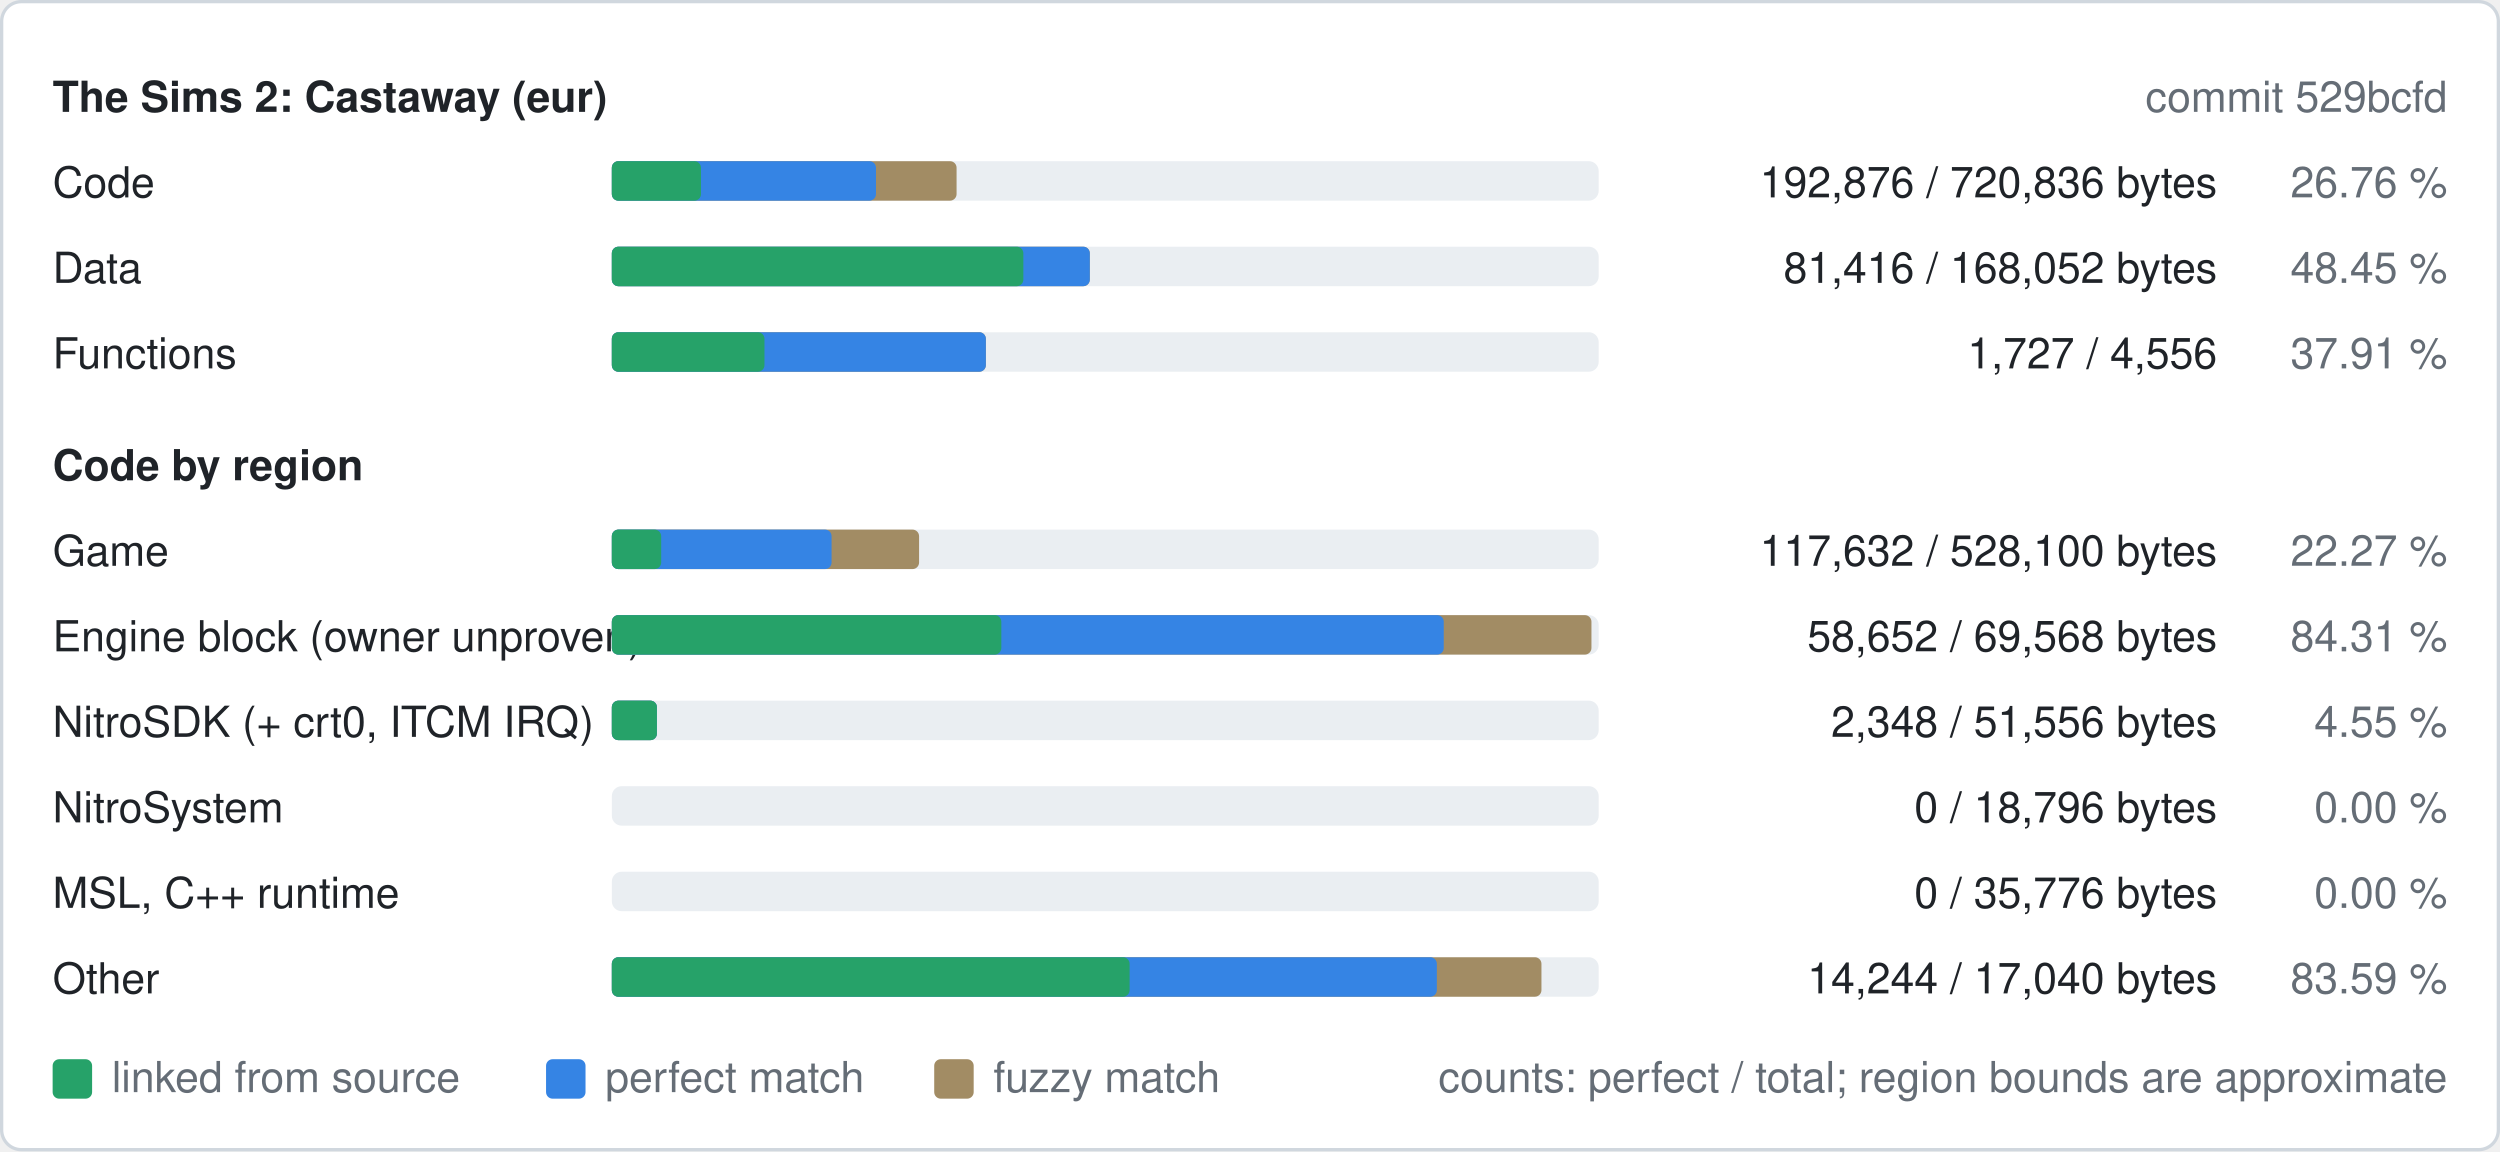
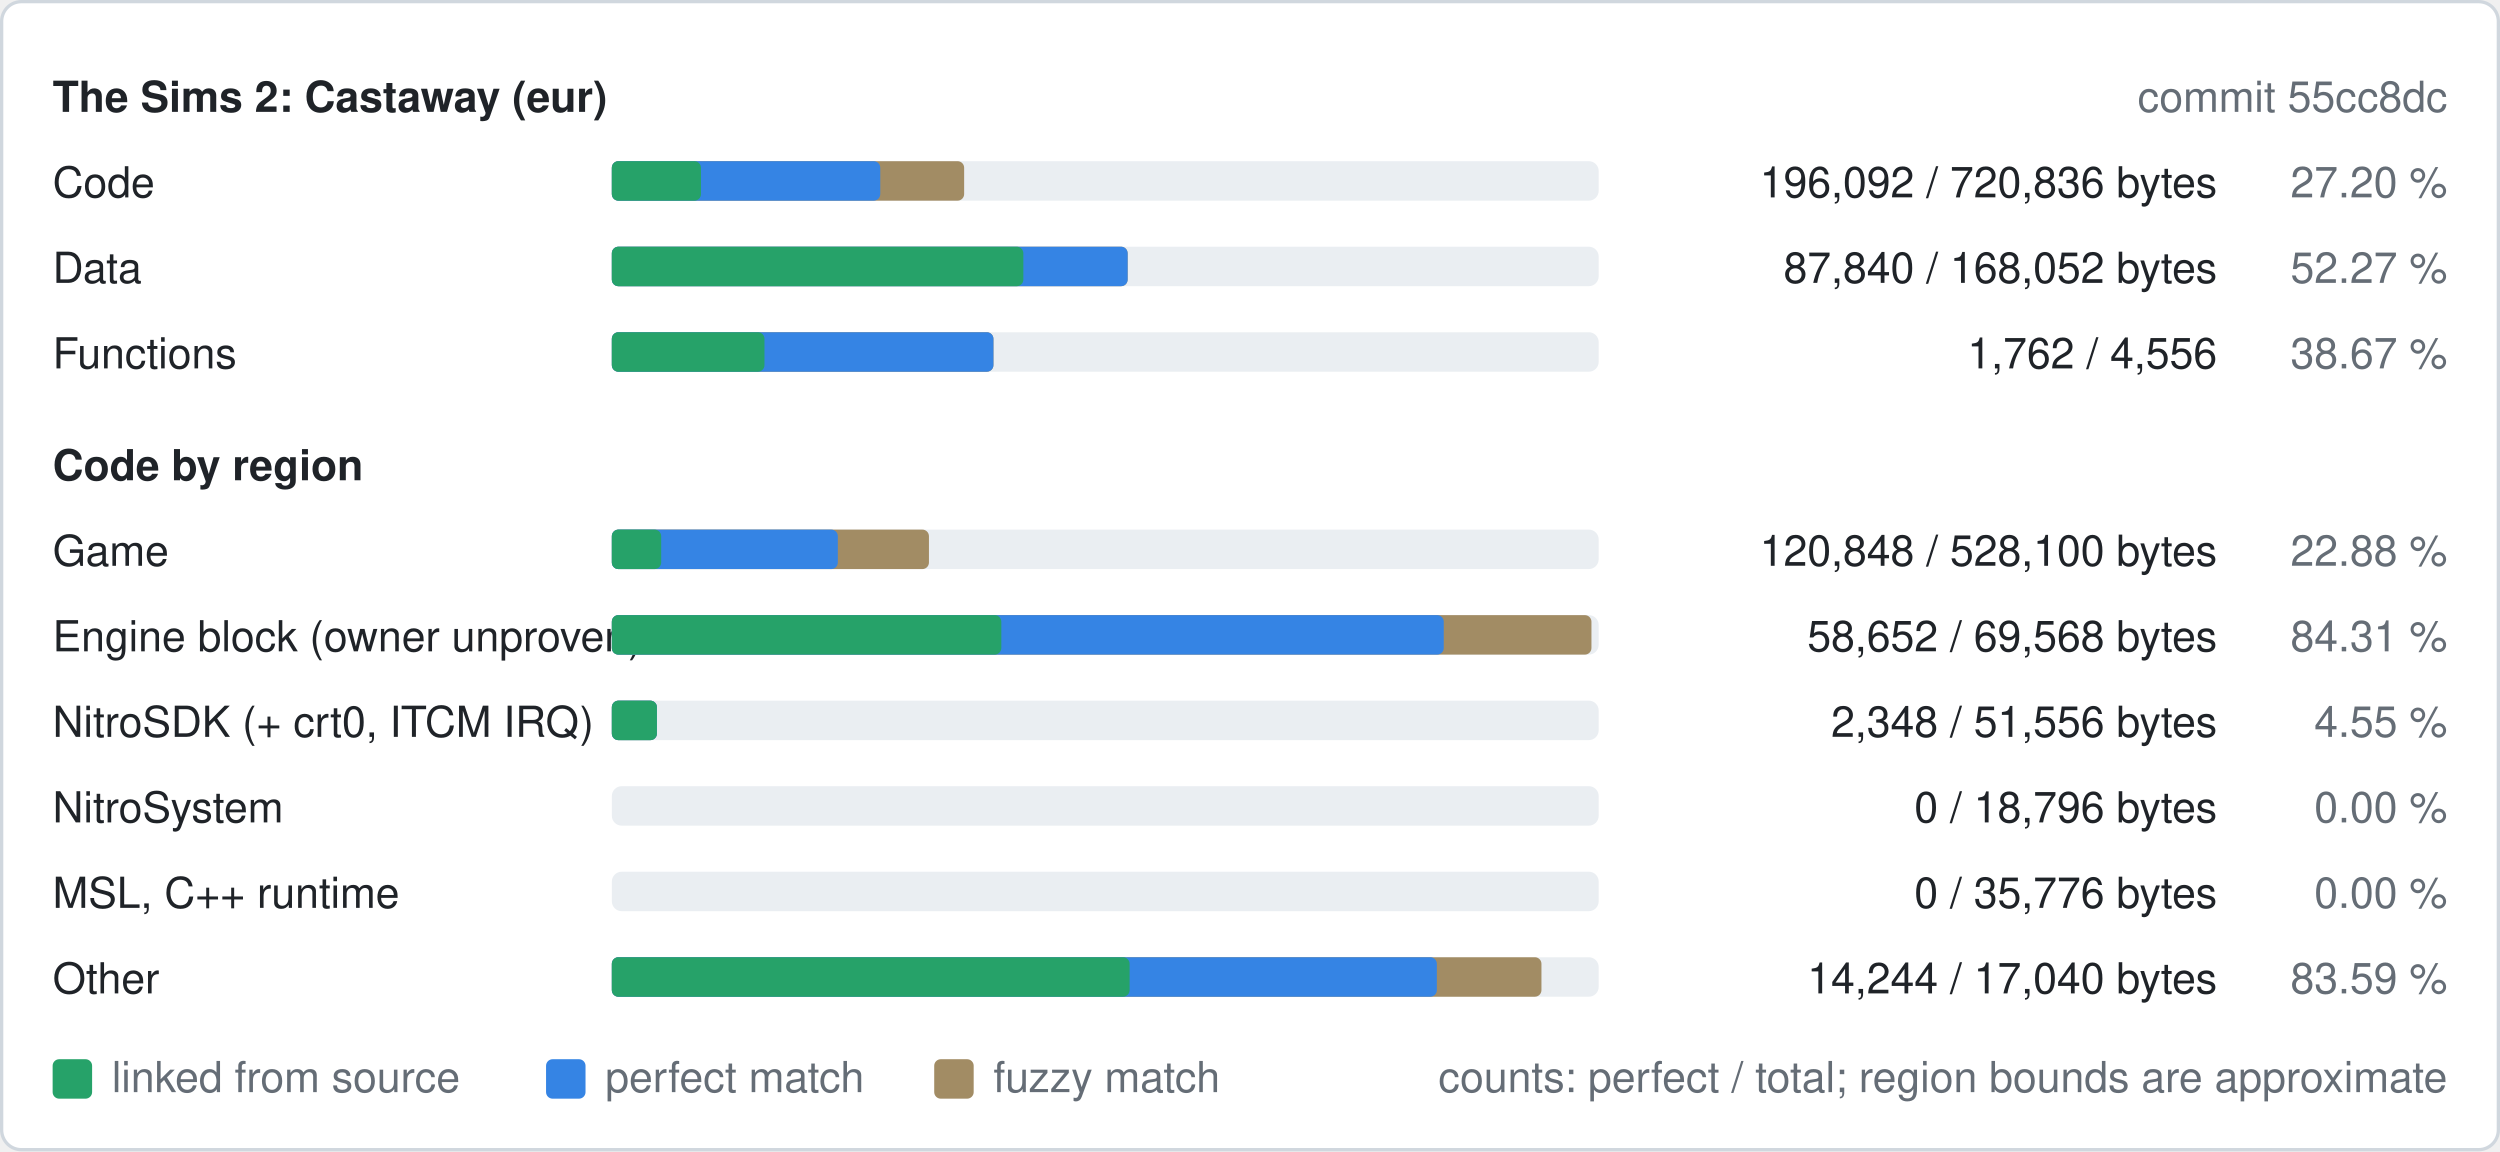
<svg xmlns="http://www.w3.org/2000/svg" width="760" height="350" viewBox="0 0 760 350" role="img" aria-label="Decompilation progress of eur">
  <style>
text{font-family:-apple-system,BlinkMacSystemFont,"Segoe UI",Helvetica,Arial,sans-serif;font-size:13px}
.b{font-weight:600}
.bg{fill:#ffffff;stroke:#d0d7de}.t{fill:#1f2328}.m{fill:#656d76}.track{fill:#eaeef2}.fuzzy{fill:#a28c64}.perfect{fill:#3584e4}.linked{fill:#26a269}
@media (prefers-color-scheme: dark){.bg{fill:#0d1117;stroke:#30363d}.t{fill:#e6edf3}.m{fill:#8d96a0}.track{fill:#21262d}.fuzzy{fill:#a28c64}.perfect{fill:#3584e4}.linked{fill:#2ec27e}}
</style>
  <rect class="bg" x="0.5" y="0.5" width="759" height="349" rx="6" />
  <text class="t b" x="16" y="34">The Sims 2: Castaway (eur)</text>
-   <text class="m" x="744" y="34" text-anchor="end">commit 529bcfd</text>
+   <text class="m" x="744" y="34" text-anchor="end">commit 55cc8dc</text>
  <text class="t" x="16" y="60">Code</text>
  <rect class="track" x="186" y="49" width="300" height="12" rx="3" />
-   <rect class="fuzzy" x="186" y="49" width="104.8" height="12" rx="2" />
-   <rect class="perfect" x="186" y="49" width="80.3" height="12" rx="2" />
+   <rect class="fuzzy" x="186" y="49" width="107.1" height="12" rx="2" />
+   <rect class="perfect" x="186" y="49" width="81.6" height="12" rx="2" />
  <rect class="linked" x="186" y="49" width="27.1" height="12" rx="2" />
-   <text class="t" x="674" y="60" text-anchor="end">192,876 / 720,836 bytes</text>
-   <text class="m" x="744" y="60" text-anchor="end">26.76 %</text>
+   <text class="t" x="674" y="60" text-anchor="end">196,092 / 720,836 bytes</text>
+   <text class="m" x="744" y="60" text-anchor="end">27.20 %</text>
  <text class="t" x="16" y="86">Data</text>
  <rect class="track" x="186" y="75" width="300" height="12" rx="3" />
-   <rect class="fuzzy" x="186" y="75" width="145.3" height="12" rx="2" />
-   <rect class="perfect" x="186" y="75" width="145.3" height="12" rx="2" />
+   <rect class="fuzzy" x="186" y="75" width="156.8" height="12" rx="2" />
+   <rect class="perfect" x="186" y="75" width="156.8" height="12" rx="2" />
  <rect class="linked" x="186" y="75" width="125.1" height="12" rx="2" />
-   <text class="t" x="674" y="86" text-anchor="end">81,416 / 168,052 bytes</text>
-   <text class="m" x="744" y="86" text-anchor="end">48.45 %</text>
+   <text class="t" x="674" y="86" text-anchor="end">87,840 / 168,052 bytes</text>
+   <text class="m" x="744" y="86" text-anchor="end">52.27 %</text>
  <text class="t" x="16" y="112">Functions</text>
  <rect class="track" x="186" y="101" width="300" height="12" rx="3" />
-   <rect class="fuzzy" x="186" y="101" width="113.7" height="12" rx="2" />
-   <rect class="perfect" x="186" y="101" width="113.7" height="12" rx="2" />
+   <rect class="fuzzy" x="186" y="101" width="116.0" height="12" rx="2" />
+   <rect class="perfect" x="186" y="101" width="116.0" height="12" rx="2" />
  <rect class="linked" x="186" y="101" width="46.4" height="12" rx="2" />
-   <text class="t" x="674" y="112" text-anchor="end">1,727 / 4,556</text>
-   <text class="m" x="744" y="112" text-anchor="end">37.91 %</text>
+   <text class="t" x="674" y="112" text-anchor="end">1,762 / 4,556</text>
+   <text class="m" x="744" y="112" text-anchor="end">38.67 %</text>
  <text class="t b" x="16" y="146">Code by region</text>
  <text class="t" x="16" y="172">Game</text>
  <rect class="track" x="186" y="161" width="300" height="12" rx="3" />
-   <rect class="fuzzy" x="186" y="161" width="93.4" height="12" rx="2" />
-   <rect class="perfect" x="186" y="161" width="66.8" height="12" rx="2" />
+   <rect class="fuzzy" x="186" y="161" width="96.4" height="12" rx="2" />
+   <rect class="perfect" x="186" y="161" width="68.7" height="12" rx="2" />
  <rect class="linked" x="186" y="161" width="15.0" height="12" rx="2" />
-   <text class="t" x="674" y="172" text-anchor="end">117,632 / 528,100 bytes</text>
-   <text class="m" x="744" y="172" text-anchor="end">22.27 %</text>
+   <text class="t" x="674" y="172" text-anchor="end">120,848 / 528,100 bytes</text>
+   <text class="m" x="744" y="172" text-anchor="end">22.88 %</text>
  <text class="t" x="16" y="198">Engine block (owner unproven)</text>
  <rect class="track" x="186" y="187" width="300" height="12" rx="3" />
  <rect class="fuzzy" x="186" y="187" width="297.8" height="12" rx="2" />
  <rect class="perfect" x="186" y="187" width="252.9" height="12" rx="2" />
  <rect class="linked" x="186" y="187" width="118.4" height="12" rx="2" />
  <text class="t" x="674" y="198" text-anchor="end">58,652 / 69,568 bytes</text>
  <text class="m" x="744" y="198" text-anchor="end">84.31 %</text>
  <text class="t" x="16" y="224">NitroSDK (+ crt0, ITCM IRQ)</text>
  <rect class="track" x="186" y="213" width="300" height="12" rx="3" />
  <rect class="fuzzy" x="186" y="213" width="13.7" height="12" rx="2" />
  <rect class="perfect" x="186" y="213" width="13.7" height="12" rx="2" />
  <rect class="linked" x="186" y="213" width="13.7" height="12" rx="2" />
  <text class="t" x="674" y="224" text-anchor="end">2,348 / 51,556 bytes</text>
  <text class="m" x="744" y="224" text-anchor="end">4.55 %</text>
  <text class="t" x="16" y="250">NitroSystem</text>
  <rect class="track" x="186" y="239" width="300" height="12" rx="3" />
  <text class="t" x="674" y="250" text-anchor="end">0 / 18,796 bytes</text>
  <text class="m" x="744" y="250" text-anchor="end">0.00 %</text>
  <text class="t" x="16" y="276">MSL, C++ runtime</text>
  <rect class="track" x="186" y="265" width="300" height="12" rx="3" />
  <text class="t" x="674" y="276" text-anchor="end">0 / 35,776 bytes</text>
  <text class="m" x="744" y="276" text-anchor="end">0.00 %</text>
  <text class="t" x="16" y="302">Other</text>
  <rect class="track" x="186" y="291" width="300" height="12" rx="3" />
  <rect class="fuzzy" x="186" y="291" width="282.6" height="12" rx="2" />
  <rect class="perfect" x="186" y="291" width="250.8" height="12" rx="2" />
  <rect class="linked" x="186" y="291" width="157.4" height="12" rx="2" />
  <text class="t" x="674" y="302" text-anchor="end">14,244 / 17,040 bytes</text>
  <text class="m" x="744" y="302" text-anchor="end">83.59 %</text>
  <rect class="linked" x="16" y="322" width="12" height="12" rx="2" />
  <text class="m" x="34" y="332">linked from source</text>
  <rect class="perfect" x="166" y="322" width="12" height="12" rx="2" />
  <text class="m" x="184" y="332">perfect match</text>
  <rect class="fuzzy" x="284" y="322" width="12" height="12" rx="2" />
  <text class="m" x="302" y="332">fuzzy match</text>
  <text class="m" x="744" y="332" text-anchor="end">counts: perfect / total; region bounds are approximate</text>
</svg>
